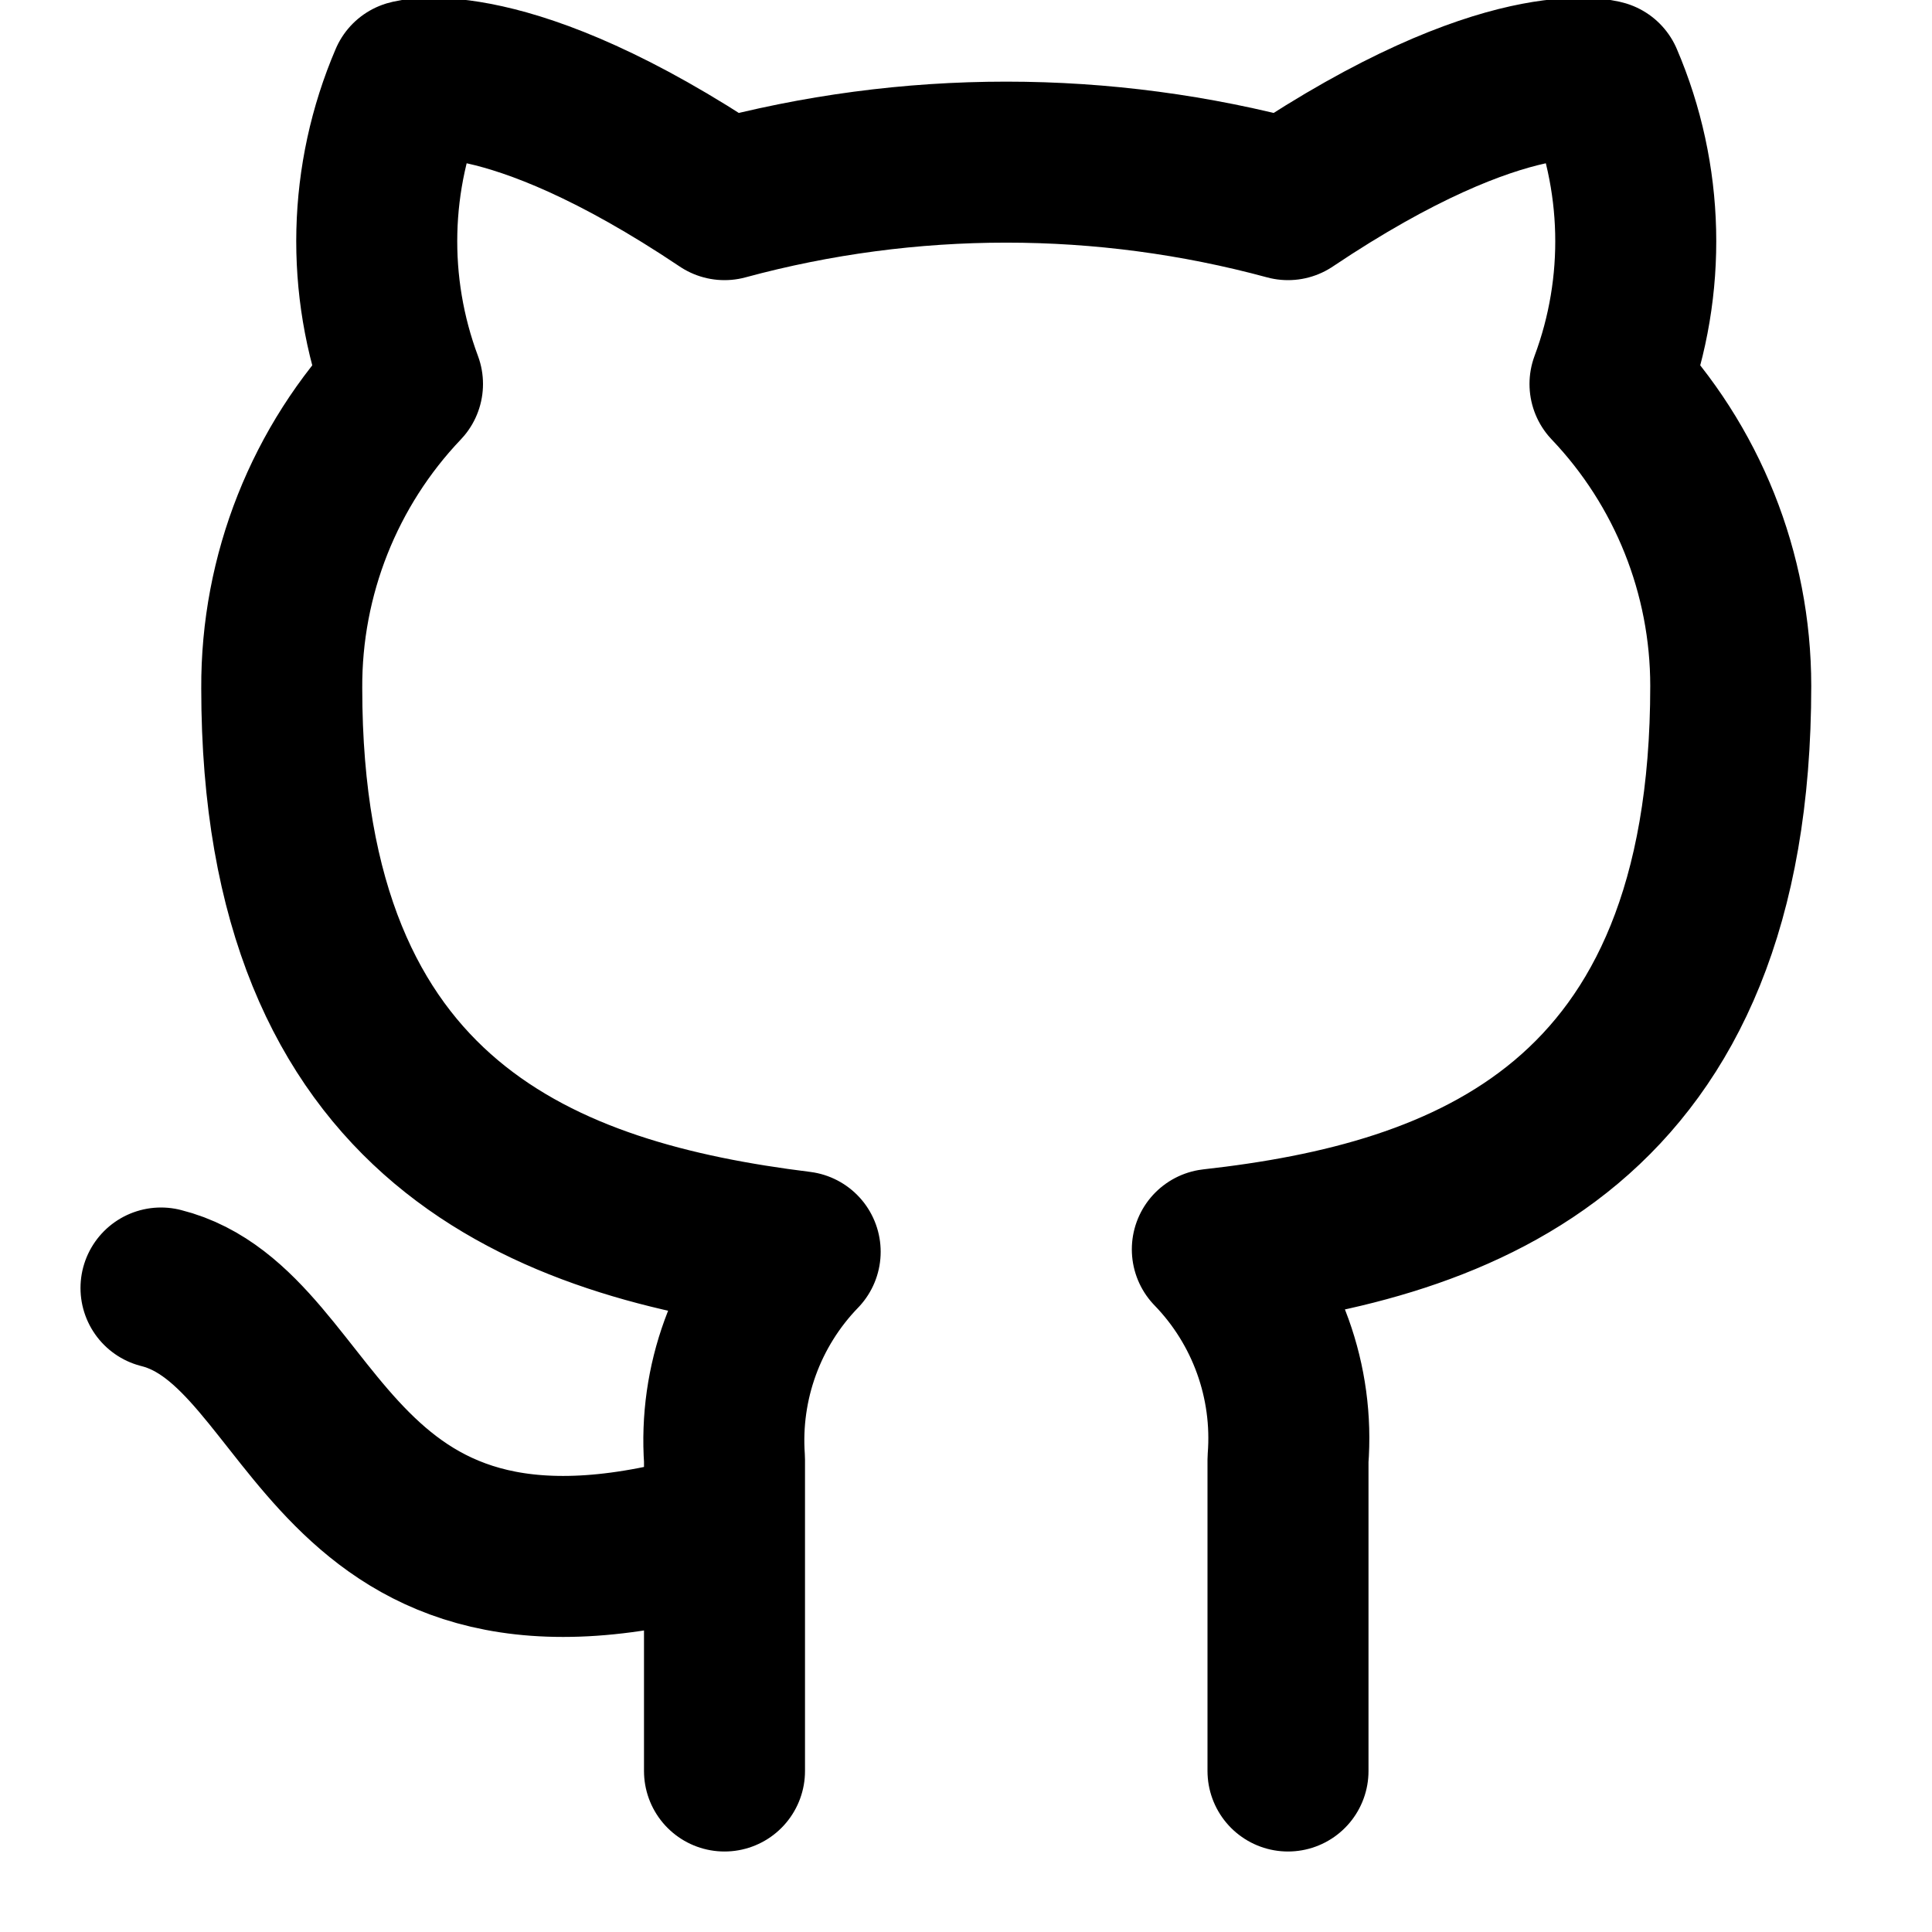
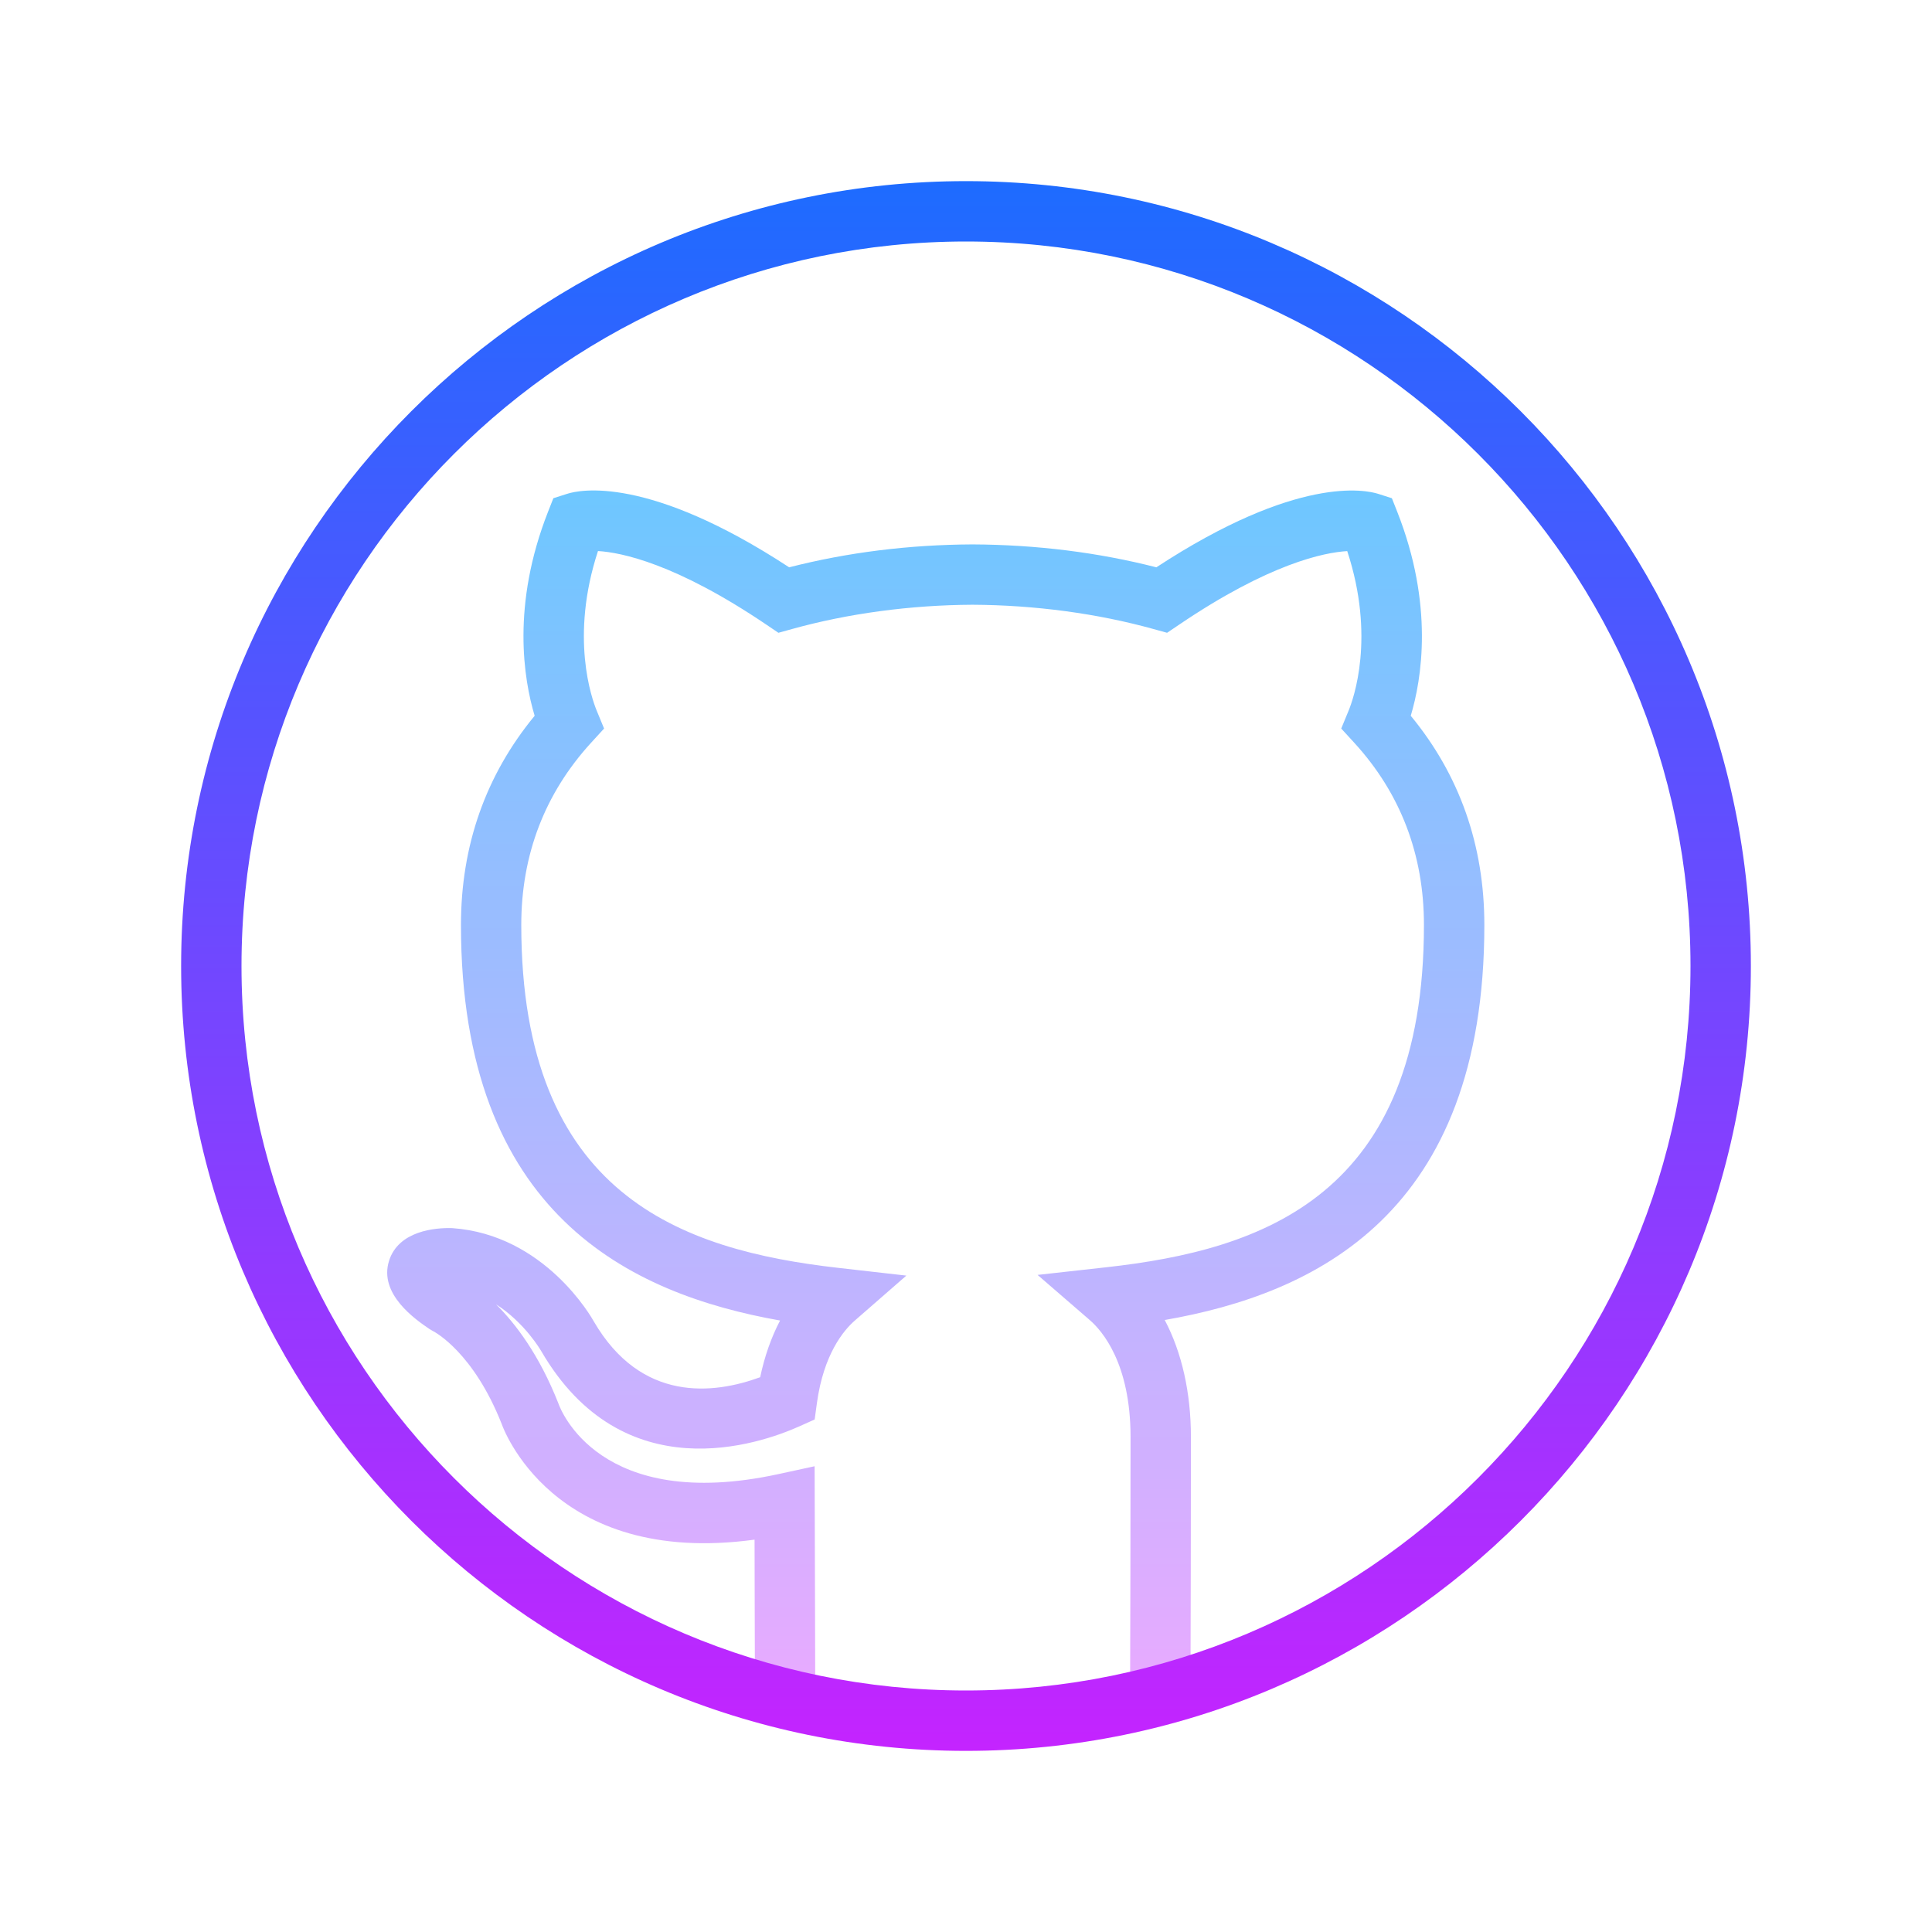
- <svg xmlns="http://www.w3.org/2000/svg" width="24" height="24" viewBox="0 0 24 24" fill="none" stroke="currentColor" stroke-width="2" stroke-linecap="round" stroke-linejoin="round" class="feather feather-github">
-   <path d="M9 19c-5 1.5-5-2.5-7-3m14 6v-3.87a3.37 3.37 0 0 0-.94-2.61c3.14-.35 6.44-1.54 6.44-7A5.44 5.44 0 0 0 20 4.77 5.07 5.07 0 0 0 19.91 1S18.73.65 16 2.48a13.38 13.38 0 0 0-7 0C6.27.65 5.09 1 5.09 1A5.07 5.07 0 0 0 5 4.77a5.44 5.44 0 0 0-1.5 3.78c0 5.42 3.3 6.61 6.44 7A3.37 3.37 0 0 0 9 18.13V22" />
+ <svg xmlns="http://www.w3.org/2000/svg" viewBox="0 0 64 64" width="64px" height="64px">
+   <linearGradient id="KpzH_ttTMIjq8dhx1zD2pa" x1="30.999" x2="30.999" y1="16" y2="55.342" gradientUnits="userSpaceOnUse" spreadMethod="reflect">
+     <stop offset="0" stop-color="#6dc7ff" />
+     <stop offset="1" stop-color="#e6abff" />
+   </linearGradient>
+   <path fill="url(#KpzH_ttTMIjq8dhx1zD2pa)" d="M25.008,56.007c-0.003-0.368-0.006-1.962-0.009-3.454l-0.003-1.55 c-6.729,0.915-8.358-3.78-8.376-3.83c-0.934-2.368-2.211-3.045-2.266-3.073l-0.124-0.072c-0.463-0.316-1.691-1.157-1.342-2.263 c0.315-0.997,1.536-1.1,2.091-1.082c3.074,0.215,4.63,2.978,4.694,3.095c1.569,2.689,3.964,2.411,5.509,1.844 c0.144-0.688,0.367-1.32,0.659-1.878C20.885,42.865,15.27,40.229,15.27,30.64c0-2.633,0.82-4.96,2.441-6.929 c-0.362-1.206-0.774-3.666,0.446-6.765l0.174-0.442l0.452-0.144c0.416-0.137,2.688-0.624,7.359,2.433 c1.928-0.494,3.969-0.749,6.074-0.759c2.115,0.01,4.158,0.265,6.09,0.759c4.667-3.058,6.934-2.565,7.351-2.433l0.451,0.145 l0.174,0.44c1.225,3.098,0.813,5.559,0.451,6.766c1.618,1.963,2.438,4.291,2.438,6.929c0,9.591-5.621,12.219-10.588,13.087 c0.563,1.065,0.868,2.402,0.868,3.878c0,1.683-0.007,7.204-0.015,8.402l-2-0.014c0.008-1.196,0.015-6.708,0.015-8.389 c0-2.442-0.943-3.522-1.35-3.874l-1.73-1.497l2.274-0.253c5.205-0.578,10.525-2.379,10.525-11.341c0-2.33-0.777-4.361-2.31-6.036 l-0.43-0.469l0.242-0.587c0.166-0.401,0.894-2.442-0.043-5.291c-0.758,0.045-2.568,0.402-5.584,2.447l-0.384,0.259l-0.445-0.123 c-1.863-0.518-3.938-0.796-6.001-0.806c-2.052,0.01-4.124,0.288-5.984,0.806l-0.445,0.123l-0.383-0.259 c-3.019-2.044-4.833-2.404-5.594-2.449c-0.935,2.851-0.206,4.892-0.04,5.293l0.242,0.587l-0.429,0.469 c-1.536,1.681-2.314,3.712-2.314,6.036c0,8.958,5.31,10.77,10.504,11.361l2.252,0.256l-1.708,1.49 c-0.372,0.325-1.03,1.112-1.254,2.727l-0.075,0.549l-0.506,0.227c-1.321,0.592-5.839,2.162-8.548-2.485 c-0.015-0.025-0.544-0.945-1.502-1.557c0.646,0.639,1.433,1.673,2.068,3.287c0.066,0.19,1.357,3.622,7.28,2.339l1.206-0.262 l0.012,3.978c0.003,1.487,0.006,3.076,0.009,3.444L25.008,56.007z" />
+   <linearGradient id="KpzH_ttTMIjq8dhx1zD2pb" x1="32" x2="32" y1="5" y2="59.167" gradientUnits="userSpaceOnUse" spreadMethod="reflect">
+     <stop offset="0" stop-color="#1a6dff" />
+     <stop offset="1" stop-color="#c822ff" />
+   </linearGradient>
+   <path fill="url(#KpzH_ttTMIjq8dhx1zD2pb)" d="M32,58C17.663,58,6,46.337,6,32S17.663,6,32,6s26,11.663,26,26S46.337,58,32,58z M32,8 C18.767,8,8,18.767,8,32s10.767,24,24,24s24-10.767,24-24S45.233,8,32,8z" />
</svg>
